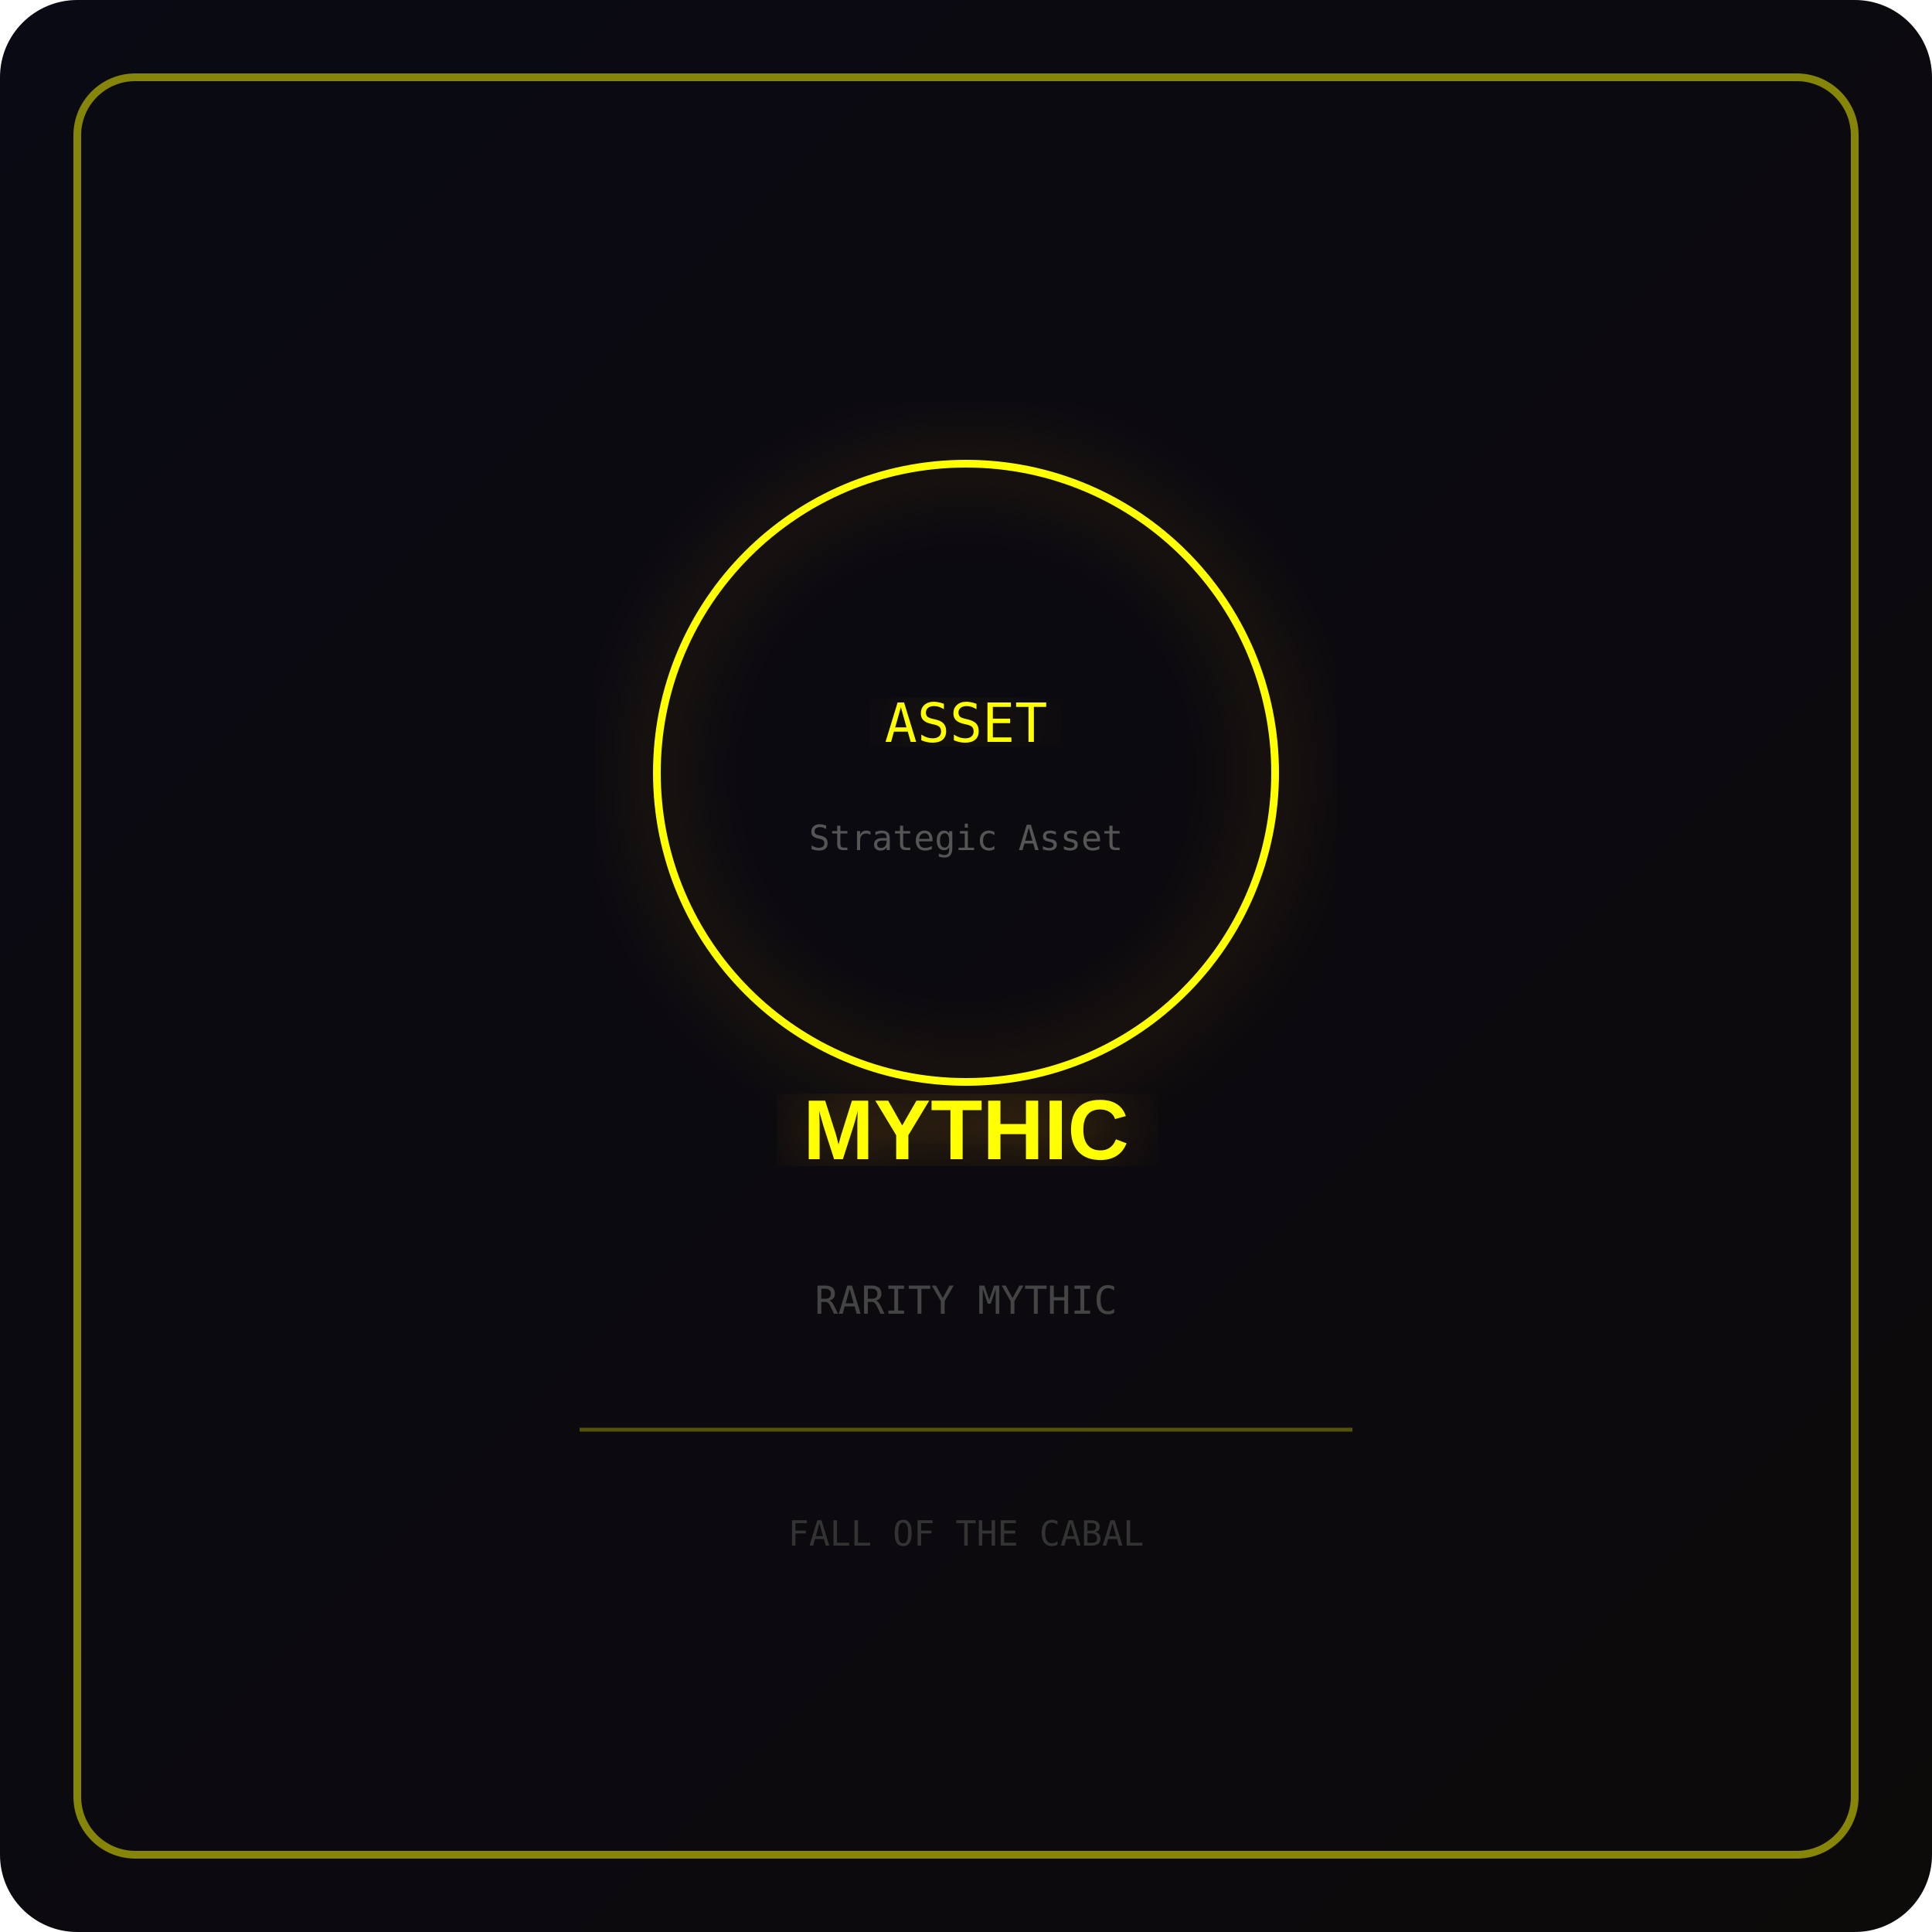
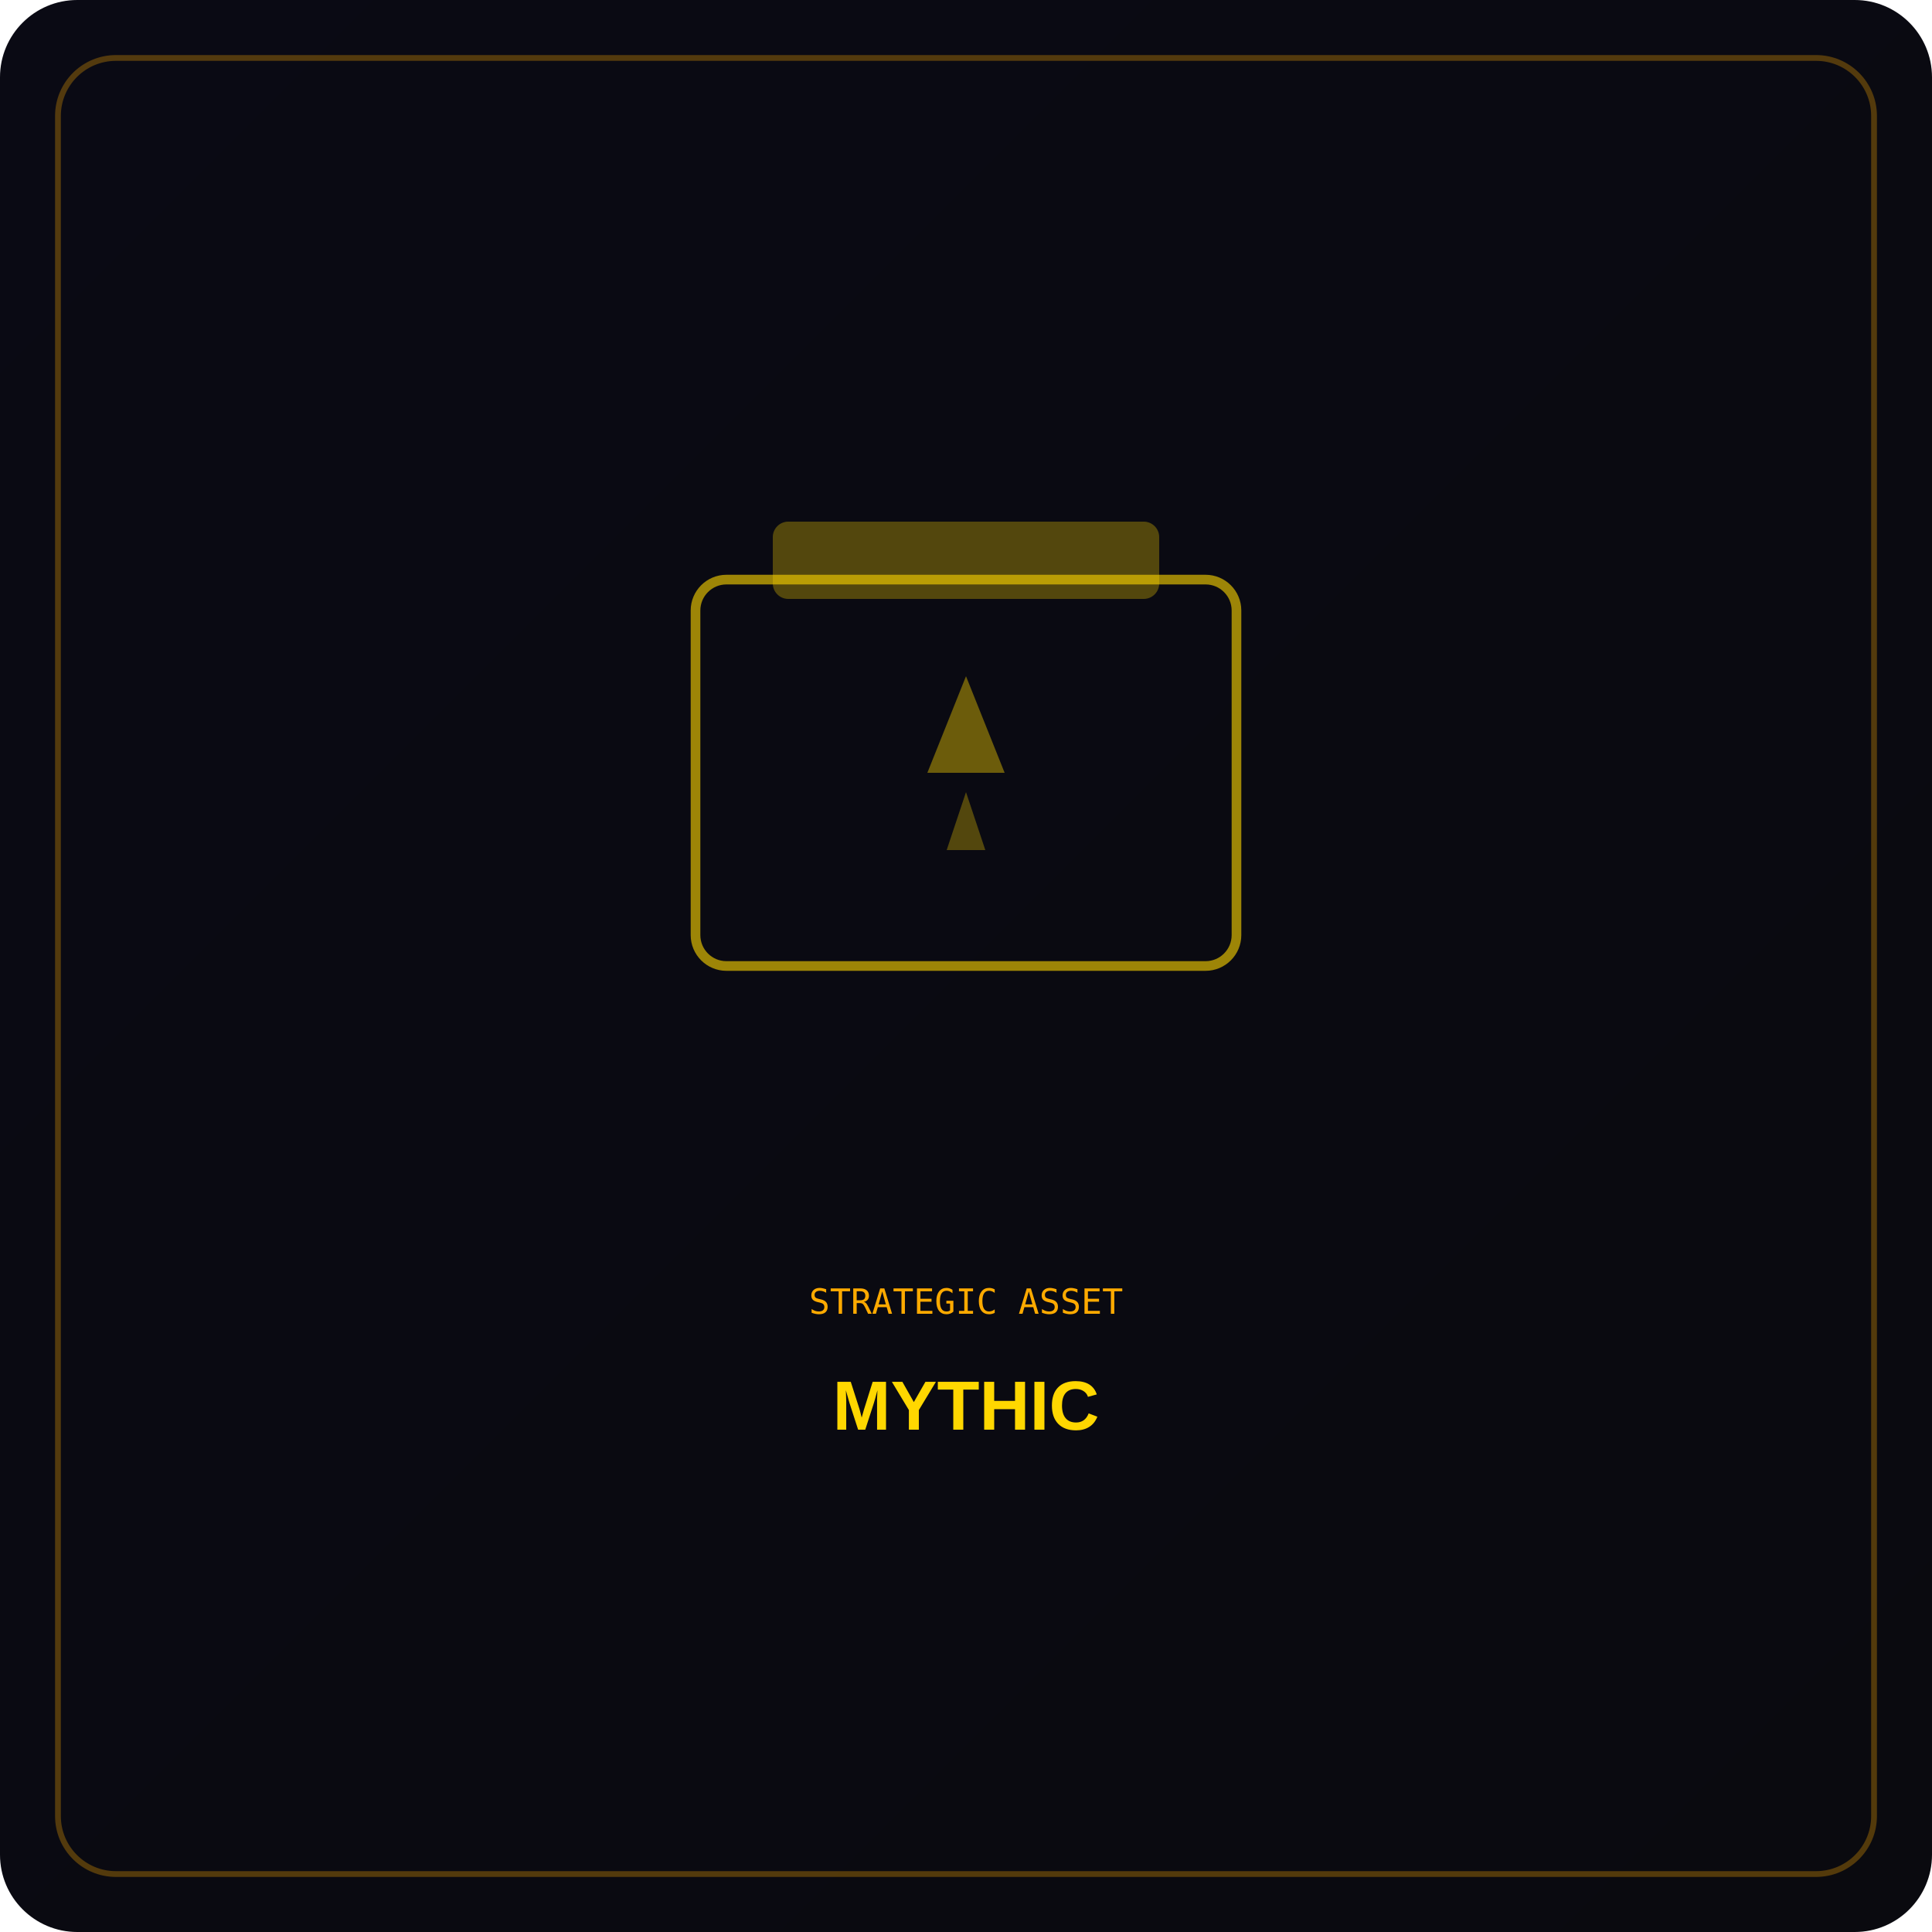
<svg xmlns="http://www.w3.org/2000/svg" viewBox="0 0 500 500" width="500" height="500">
  <defs>
    <linearGradient id="bg" x1="0%" y1="0%" x2="100%" y2="100%">
      <stop offset="0%" stop-color="#0a0a14" />
-       <stop offset="100%" stop-color="#0d0a0a" />
+       <stop offset="100%" stop-color="#0a0a0f" />
    </linearGradient>
    <filter id="g">
-       <feDropShadow dx="0" dy="0" stdDeviation="10" flood-color="#ffaa00" flood-opacity="0.5" />
+       <feDropShadow dx="0" dy="0" stdDeviation="10" flood-color="#ffd700" flood-opacity="0.6" />
    </filter>
  </defs>
  <rect width="500" height="500" fill="url(#bg)" rx="20" />
-   <rect x="20" y="20" width="460" height="460" fill="none" stroke="#ff0" stroke-width="2" rx="15" opacity="0.5" />
-   <circle cx="250" cy="200" r="80" fill="none" stroke="#ff0" stroke-width="2" filter="url(#g)" />
-   <text x="250" y="192" text-anchor="middle" font-family="monospace" font-size="14" fill="#ff0" filter="url(#g)">ASSET</text>
-   <text x="250" y="220" text-anchor="middle" font-family="monospace" font-size="9" fill="#555">Strategic Asset</text>
-   <text x="250" y="300" text-anchor="middle" font-family="Arial,sans-serif" font-size="22" font-weight="bold" fill="#ff0" filter="url(#g)">MYTHIC</text>
-   <text x="250" y="340" text-anchor="middle" font-family="monospace" font-size="10" fill="#444">RARITY MYTHIC</text>
-   <line x1="150" y1="370" x2="350" y2="370" stroke="#ff0" stroke-width="1" opacity="0.3" />
-   <text x="250" y="400" text-anchor="middle" font-family="monospace" font-size="9" fill="#333">FALL OF THE CABAL</text>
+   <rect x="15" y="15" width="470" height="470" fill="none" stroke="#ffaa00" stroke-width="1.5" rx="15" opacity="0.3" />
+   <rect x="180" y="150" width="140" height="100" rx="8" fill="none" stroke="#ffd700" stroke-width="2.5" opacity="0.6" />
+   <rect x="200" y="135" width="100" height="20" rx="4" fill="#ffd700" opacity="0.3" />
+   <polygon points="250,175 240,200 260,200" fill="#ffd700" opacity="0.4" />
+   <polygon points="250,205 245,220 255,220" fill="#ffd700" opacity="0.3" />
+   <text x="250" y="340" text-anchor="middle" font-family="monospace" font-size="9" fill="#ffaa00">STRATEGIC ASSET</text>
+   <text x="250" y="370" text-anchor="middle" font-family="Arial,sans-serif" font-size="18" font-weight="bold" fill="#ffd700">MYTHIC</text>
</svg>
